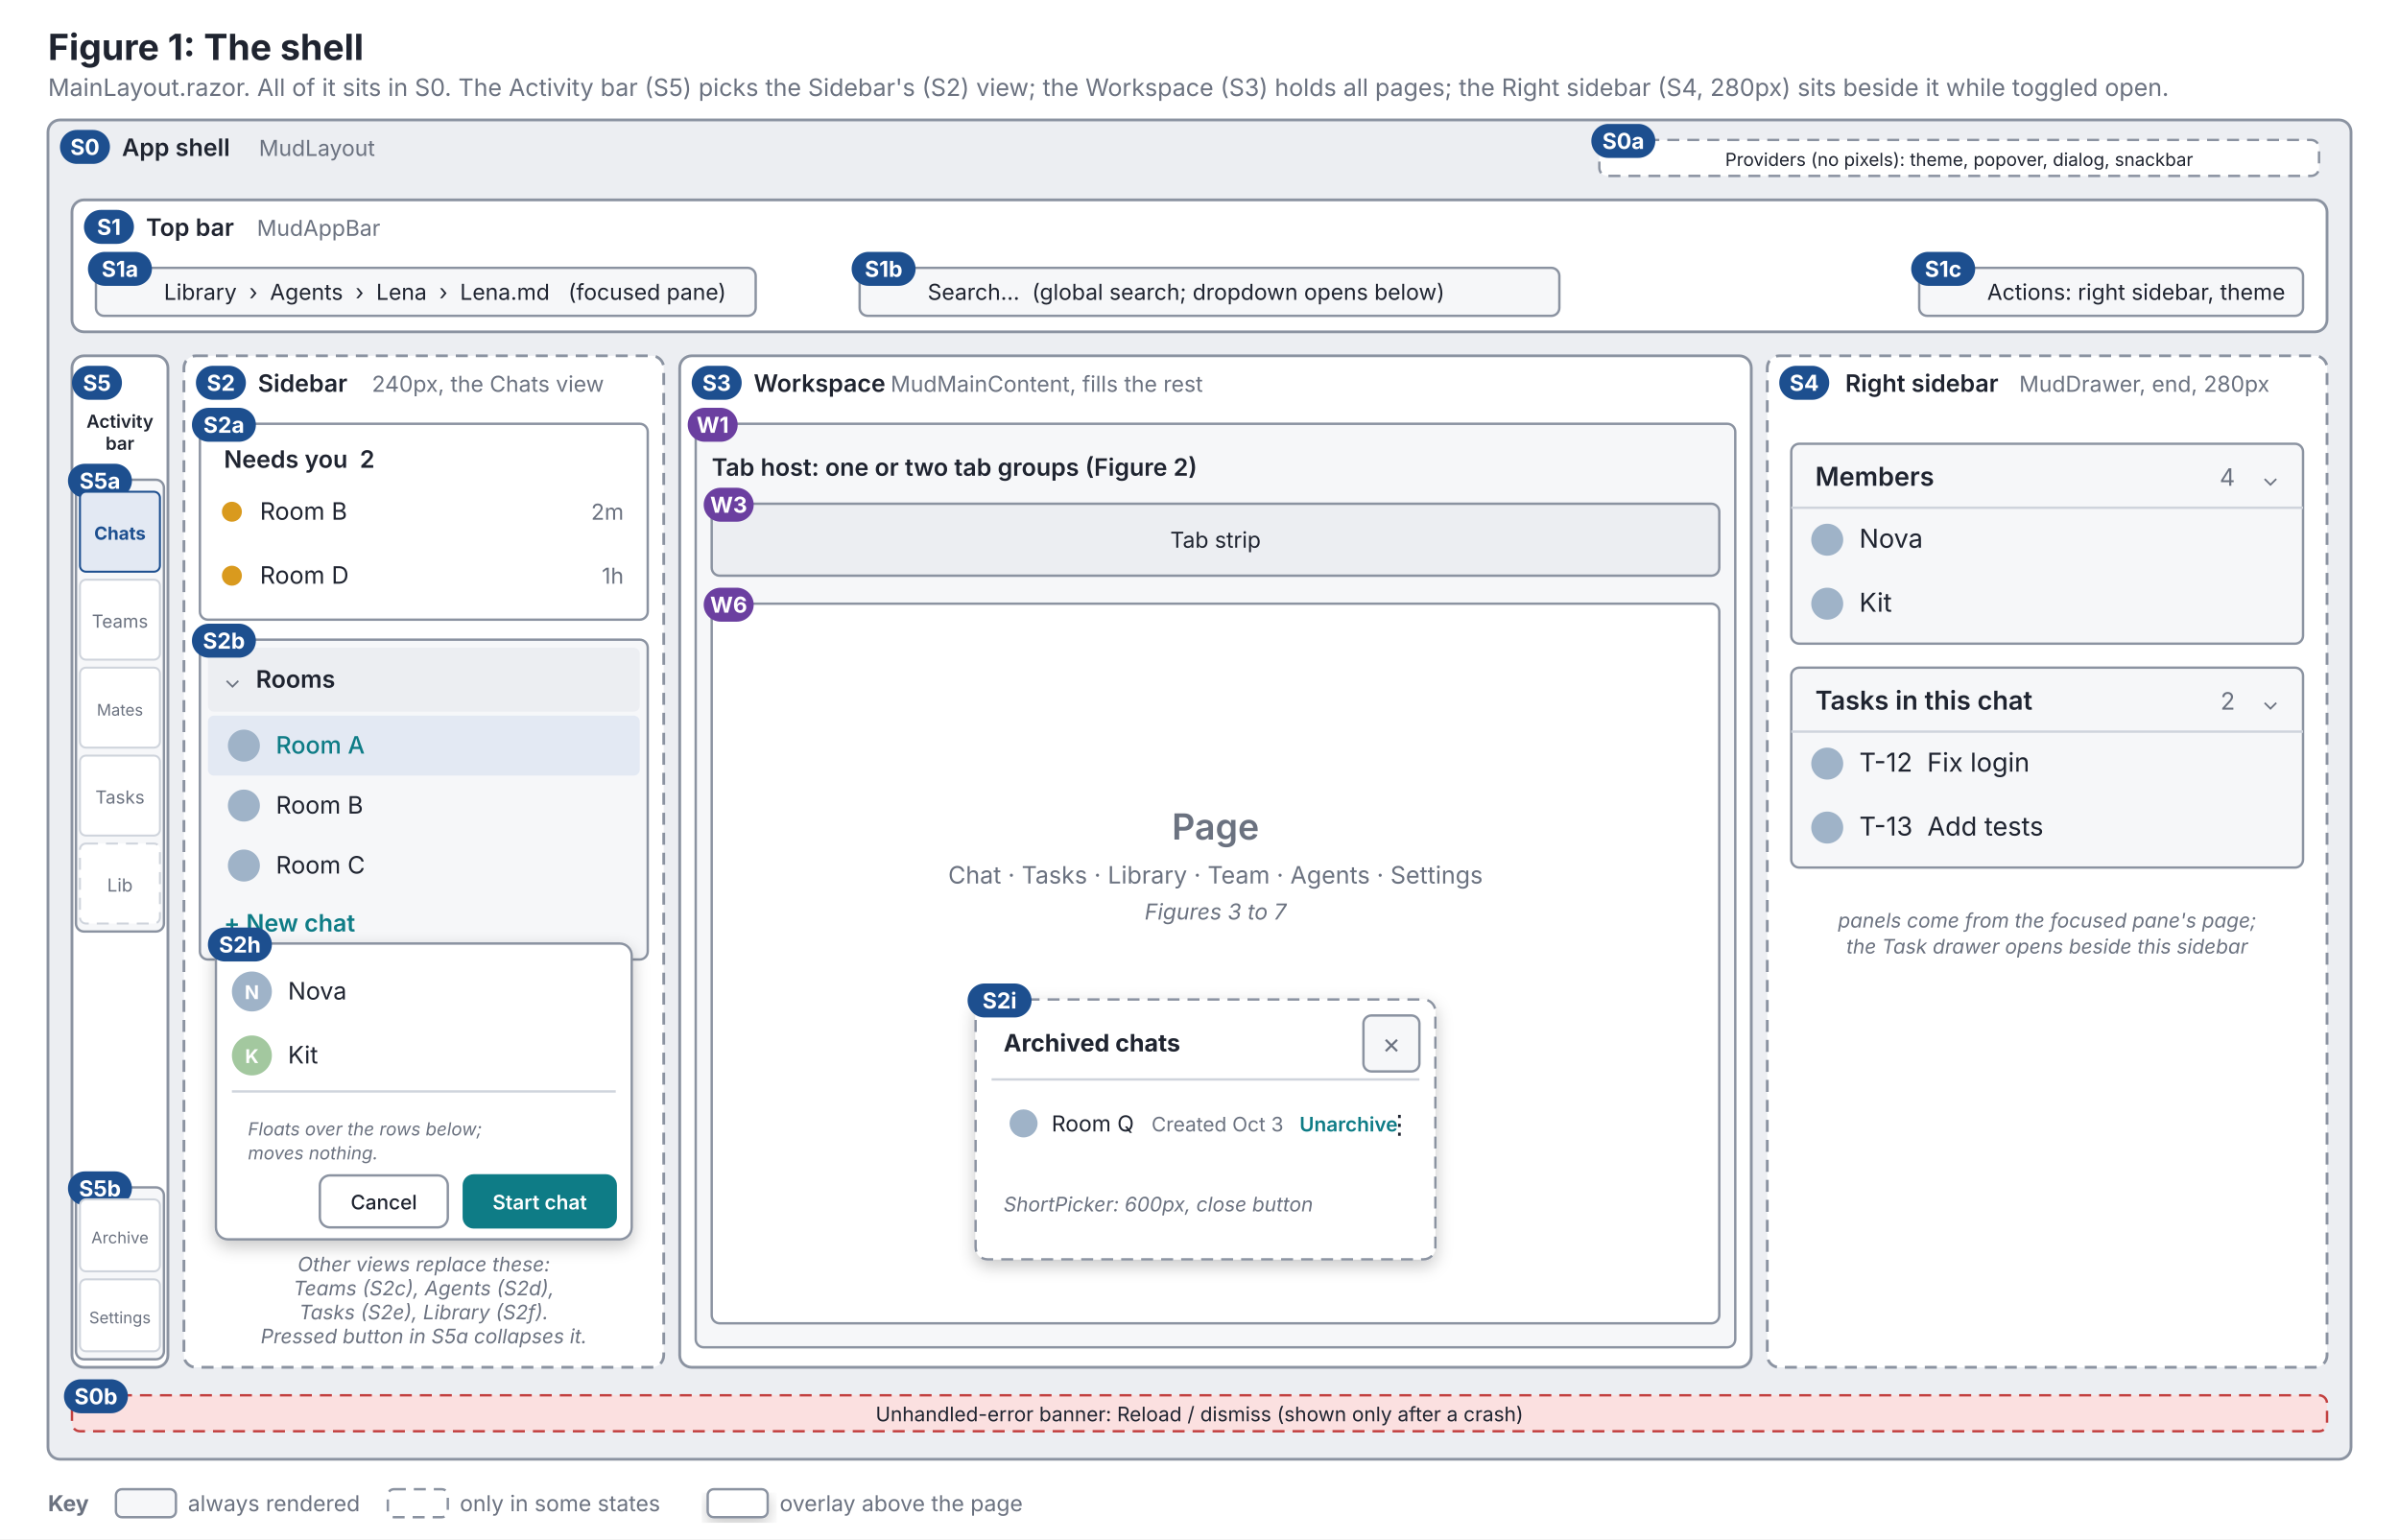
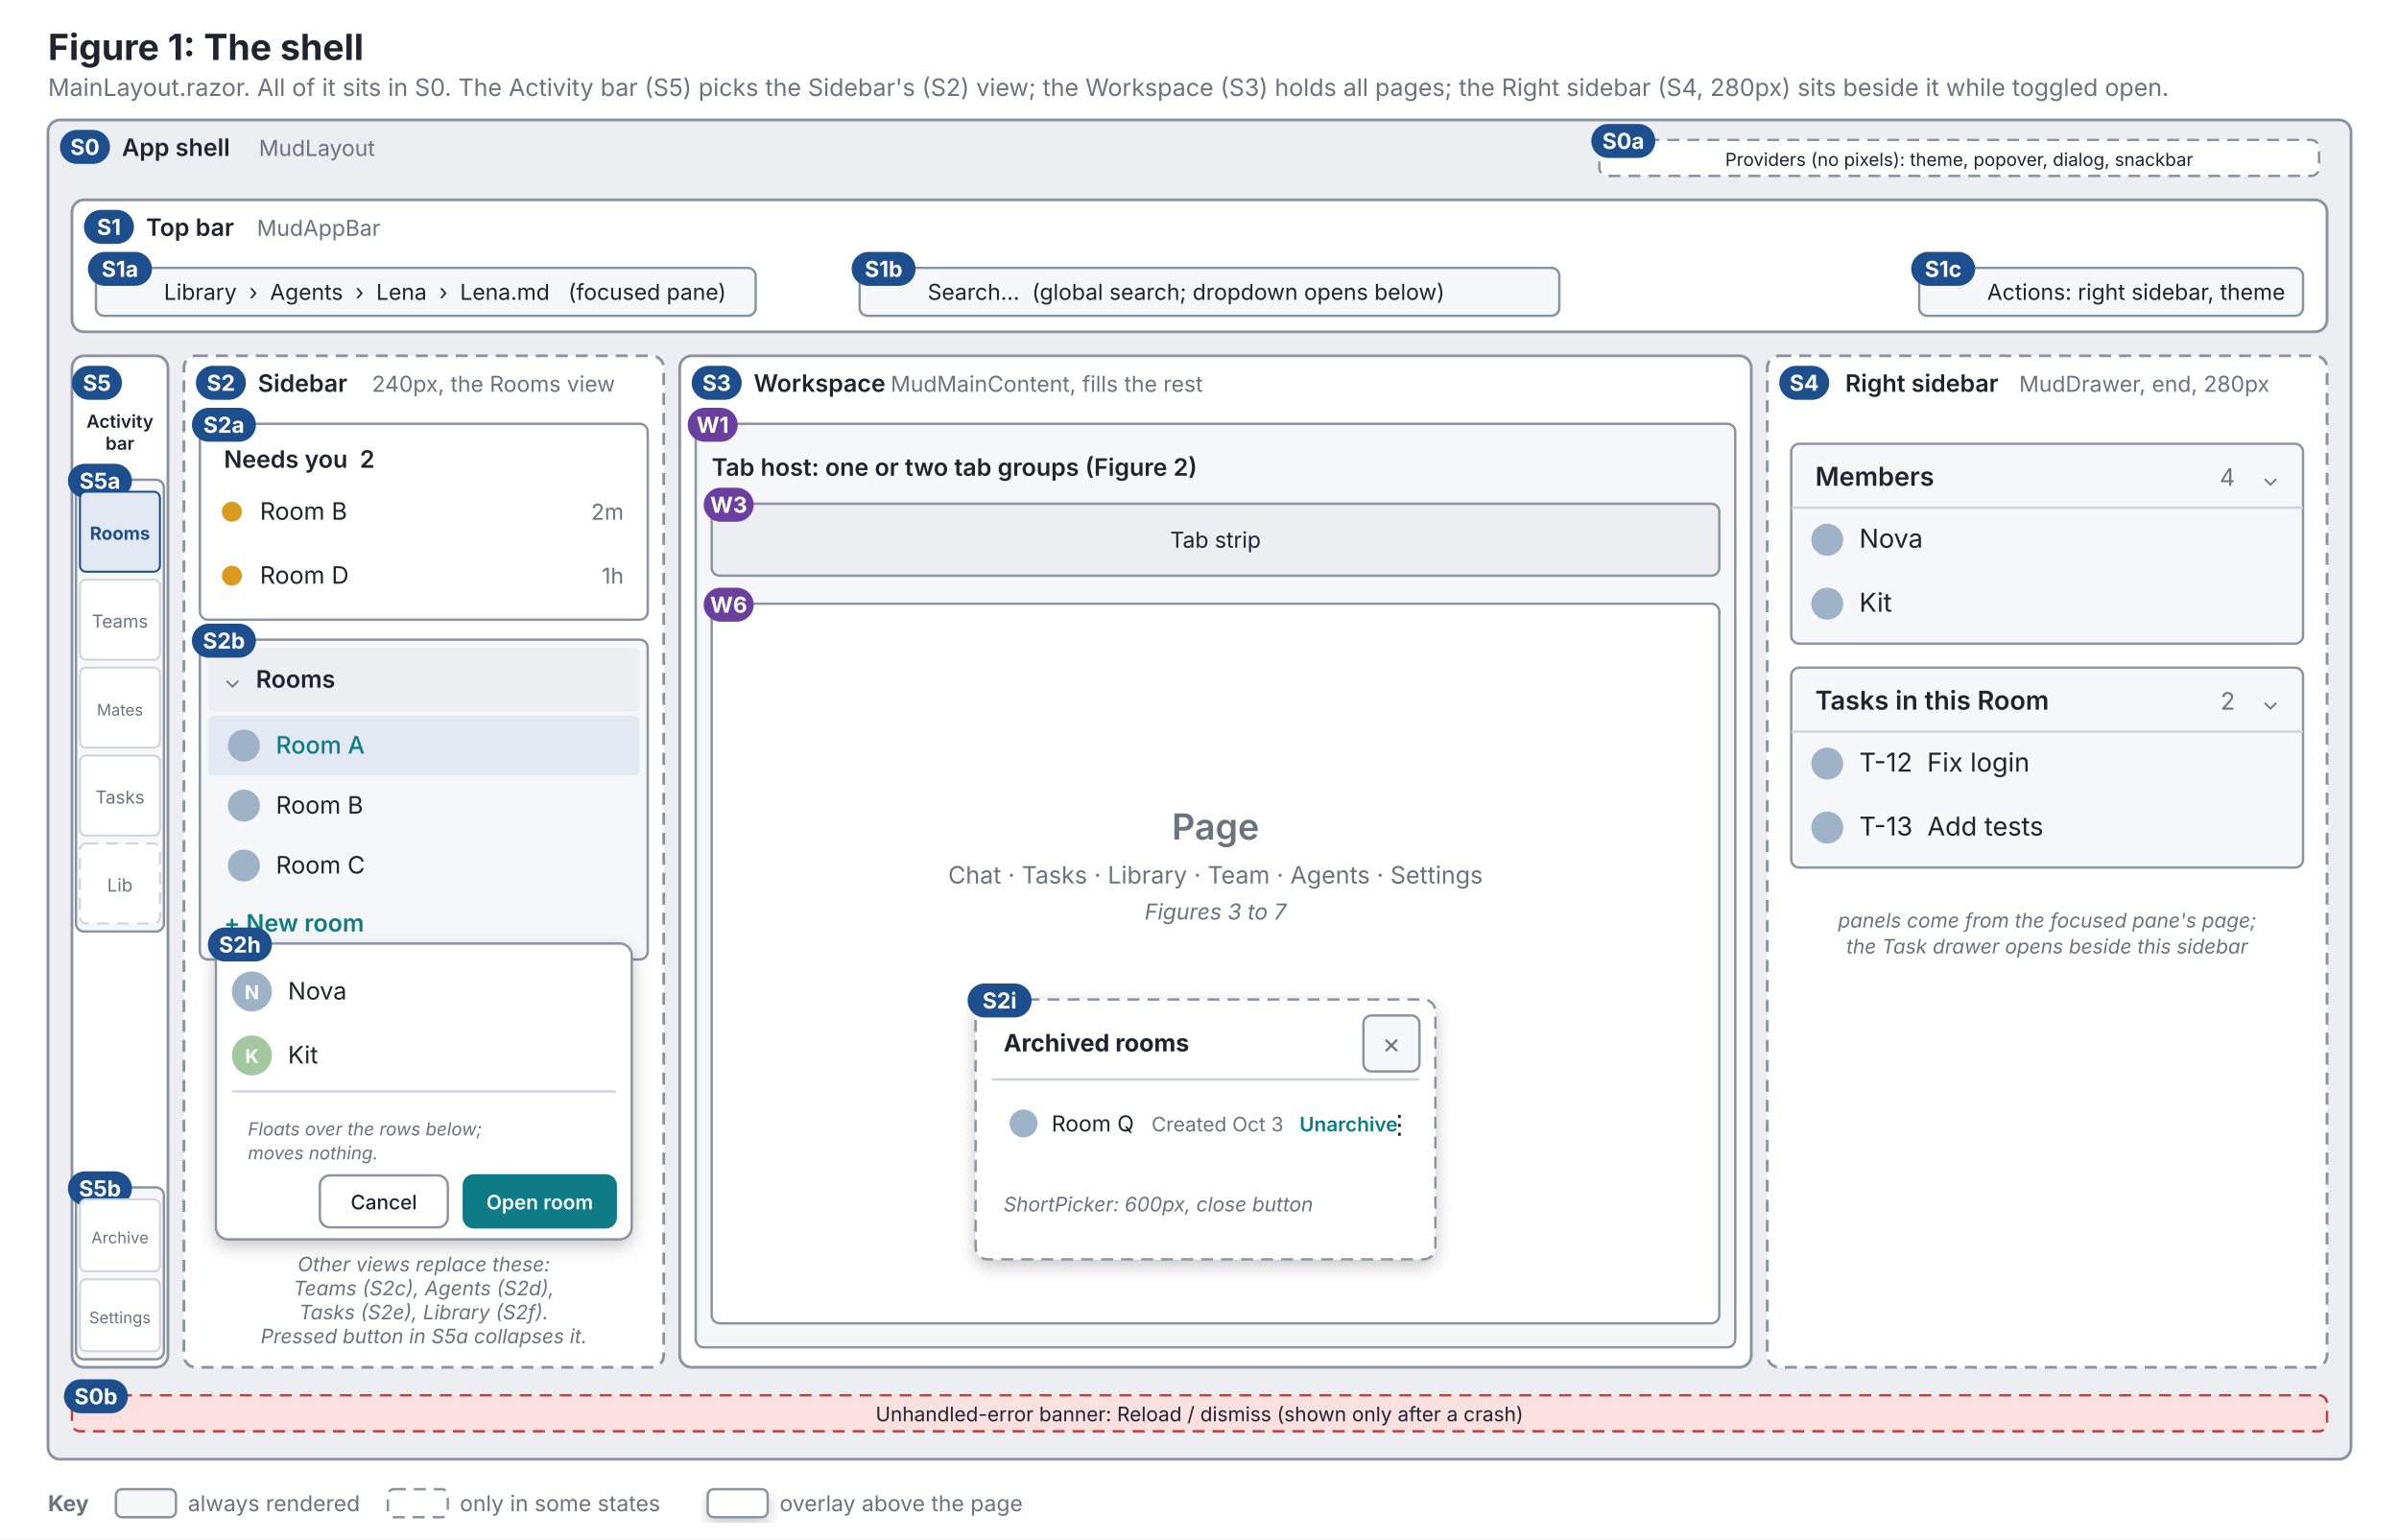
<svg xmlns="http://www.w3.org/2000/svg" viewBox="0 0 1200 770" width="1200" height="770" font-family="Inter, 'Segoe UI', Helvetica, Arial, sans-serif" xml:space="preserve" style="white-space: pre" role="img" aria-label="Figure 1: The shell">
  <defs>
    <filter id="sh" x="-10%" y="-10%" width="125%" height="130%">
      <feDropShadow dx="0" dy="3" stdDeviation="4" flood-color="#000" flood-opacity="0.22" />
    </filter>
    <marker id="ar" viewBox="0 0 10 10" refX="9" refY="5" markerWidth="7" markerHeight="7" orient="auto-start-reverse">
      <path d="M0 0 L10 5 L0 10 z" fill="#6b7280" />
    </marker>
  </defs>
  <rect width="1200" height="770" fill="#ffffff" />
  <text x="24" y="30" font-size="18" font-weight="700" fill="#1f2430" text-anchor="start">Figure 1: The shell</text>
  <text x="24" y="48" font-size="12" font-weight="400" fill="#6b7280" text-anchor="start">MainLayout.razor. All of it sits in S0. The Activity bar (S5) picks the Sidebar's (S2) view; the Workspace (S3) holds all pages; the Right sidebar (S4, 280px) sits beside it while toggled open.</text>
  <rect x="24" y="60" width="1152" height="670" rx="6" fill="#eceef2" stroke="#8b93a1" stroke-width="1.4" />
  <rect x="30" y="65" width="25" height="17" rx="8.5" fill="#1d4f8f" />
  <text x="42.5" y="77.5" font-size="11" font-weight="700" fill="#fff" text-anchor="middle">S0</text>
  <text x="61" y="78" font-size="12" font-weight="600" fill="#1f2430" text-anchor="start">App shell</text>
  <text x="129.5" y="78" font-size="11" font-weight="400" fill="#6b7280" text-anchor="start">MudLayout</text>
  <rect x="800" y="70" width="360" height="18" rx="4" fill="#ffffff" stroke="#8b93a1" stroke-width="1.2" stroke-dasharray="6 4" />
  <text x="980" y="83" font-size="9" font-weight="400" fill="#1f2430" text-anchor="middle">Providers (no pixels): theme, popover, dialog, snackbar</text>
  <rect x="796" y="62" width="32" height="17" rx="8.5" fill="#1d4f8f" />
  <text x="812.0" y="74.5" font-size="11" font-weight="700" fill="#fff" text-anchor="middle">S0a</text>
  <rect x="36" y="100" width="1128" height="66" rx="6" fill="#ffffff" stroke="#8b93a1" stroke-width="1.4" />
  <rect x="42" y="105" width="25" height="17" rx="8.5" fill="#1d4f8f" />
  <text x="54.5" y="117.5" font-size="11" font-weight="700" fill="#fff" text-anchor="middle">S1</text>
  <text x="73" y="118" font-size="12" font-weight="600" fill="#1f2430" text-anchor="start">Top bar</text>
  <text x="128.5" y="118" font-size="11" font-weight="400" fill="#6b7280" text-anchor="start">MudAppBar</text>
  <rect x="48" y="134" width="330" height="24" rx="4" fill="#f6f7f9" stroke="#8b93a1" stroke-width="1.2" />
  <text x="82" y="150" font-size="11" font-weight="400" fill="#1f2430" text-anchor="start">Library  ›  Agents  ›  Lena  ›  Lena.md   (focused pane)</text>
  <rect x="44" y="126" width="32" height="17" rx="8.5" fill="#1d4f8f" />
  <text x="60.0" y="138.5" font-size="11" font-weight="700" fill="#fff" text-anchor="middle">S1a</text>
  <rect x="430" y="134" width="350" height="24" rx="4" fill="#f6f7f9" stroke="#8b93a1" stroke-width="1.2" />
  <text x="464" y="150" font-size="11" font-weight="400" fill="#1f2430" text-anchor="start">Search…  (global search; dropdown opens below)</text>
  <rect x="426" y="126" width="32" height="17" rx="8.5" fill="#1d4f8f" />
  <text x="442.0" y="138.5" font-size="11" font-weight="700" fill="#fff" text-anchor="middle">S1b</text>
  <rect x="960" y="134" width="192" height="24" rx="4" fill="#f6f7f9" stroke="#8b93a1" stroke-width="1.2" />
  <text x="994" y="150" font-size="11" font-weight="400" fill="#1f2430" text-anchor="start">Actions: right sidebar, theme</text>
  <rect x="956" y="126" width="32" height="17" rx="8.5" fill="#1d4f8f" />
  <text x="972.0" y="138.5" font-size="11" font-weight="700" fill="#fff" text-anchor="middle">S1c</text>
  <rect x="36" y="178" width="48" height="506" rx="6" fill="#ffffff" stroke="#8b93a1" stroke-width="1.4" />
  <rect x="36" y="183" width="25" height="17" rx="8.5" fill="#1d4f8f" />
  <text x="48.5" y="195.5" font-size="11" font-weight="700" fill="#fff" text-anchor="middle">S5</text>
  <text x="60" y="214" font-size="9" font-weight="600" fill="#1f2430" text-anchor="middle">Activity</text>
  <text x="60" y="225" font-size="9" font-weight="600" fill="#1f2430" text-anchor="middle">bar</text>
  <rect x="38" y="240" width="44" height="226" rx="4" fill="#f6f7f9" stroke="#8b93a1" stroke-width="1.2" />
  <rect x="34" y="232" width="32" height="17" rx="8.5" fill="#1d4f8f" />
  <text x="50.0" y="244.5" font-size="11" font-weight="700" fill="#fff" text-anchor="middle">S5a</text>
  <rect x="40" y="246" width="40" height="40" rx="3" fill="#e3e9f3" stroke="#1d4f8f" stroke-width="1" />
-   <text x="60" y="270" font-size="9" font-weight="700" fill="#1d4f8f" text-anchor="middle">Chats</text>
+   <text x="60" y="270" font-size="9" font-weight="700" fill="#1d4f8f" text-anchor="middle">Rooms</text>
  <rect x="40" y="290" width="40" height="40" rx="3" fill="#ffffff" stroke="#cfd4dc" stroke-width="1" />
  <text x="60" y="314" font-size="9" font-weight="400" fill="#6b7280" text-anchor="middle">Teams</text>
  <rect x="40" y="334" width="40" height="40" rx="3" fill="#ffffff" stroke="#cfd4dc" stroke-width="1" />
  <text x="60" y="358" font-size="8" font-weight="400" fill="#6b7280" text-anchor="middle">Mates</text>
  <rect x="40" y="378" width="40" height="40" rx="3" fill="#ffffff" stroke="#cfd4dc" stroke-width="1" />
  <text x="60" y="402" font-size="9" font-weight="400" fill="#6b7280" text-anchor="middle">Tasks</text>
  <rect x="40" y="422" width="40" height="40" rx="3" fill="#ffffff" stroke="#cfd4dc" stroke-width="1" stroke-dasharray="6 4" />
  <text x="60" y="446" font-size="9" font-weight="400" fill="#6b7280" text-anchor="middle">Lib</text>
  <rect x="38" y="594" width="44" height="86" rx="4" fill="#f6f7f9" stroke="#8b93a1" stroke-width="1.2" />
  <rect x="34" y="586" width="32" height="17" rx="8.5" fill="#1d4f8f" />
  <text x="50.0" y="598.5" font-size="11" font-weight="700" fill="#fff" text-anchor="middle">S5b</text>
  <rect x="40" y="600" width="40" height="36" rx="3" fill="#ffffff" stroke="#cfd4dc" stroke-width="1" />
  <text x="60" y="622" font-size="8" font-weight="400" fill="#6b7280" text-anchor="middle">Archive</text>
  <rect x="40" y="640" width="40" height="36" rx="3" fill="#ffffff" stroke="#cfd4dc" stroke-width="1" />
  <text x="60" y="662" font-size="8" font-weight="400" fill="#6b7280" text-anchor="middle">Settings</text>
  <rect x="92" y="178" width="240" height="506" rx="6" fill="#ffffff" stroke="#8b93a1" stroke-width="1.4" stroke-dasharray="6 4" />
  <rect x="98" y="183" width="25" height="17" rx="8.5" fill="#1d4f8f" />
  <text x="110.5" y="195.5" font-size="11" font-weight="700" fill="#fff" text-anchor="middle">S2</text>
  <text x="129" y="196" font-size="12" font-weight="600" fill="#1f2430" text-anchor="start">Sidebar</text>
-   <text x="186" y="196" font-size="11" font-weight="400" fill="#6b7280" text-anchor="start">240px, the Chats view</text>
+   <text x="186" y="196" font-size="11" font-weight="400" fill="#6b7280" text-anchor="start">240px, the Rooms view</text>
  <rect x="100" y="212" width="224" height="98" rx="4" fill="#ffffff" stroke="#8b93a1" stroke-width="1.2" />
  <rect x="96" y="204" width="32" height="17" rx="8.5" fill="#1d4f8f" />
  <text x="112.0" y="216.5" font-size="11" font-weight="700" fill="#fff" text-anchor="middle">S2a</text>
  <text x="112" y="234" font-size="12" font-weight="600" fill="#1f2430" text-anchor="start">Needs you  2</text>
  <circle cx="116" cy="256" r="5" fill="#d99a1e" stroke="none" stroke-width="1" />
  <text x="130" y="260" font-size="12" font-weight="400" fill="#1f2430" text-anchor="start">Room B</text>
  <text x="312" y="260" font-size="11" font-weight="400" fill="#6b7280" text-anchor="end">2m</text>
  <circle cx="116" cy="288" r="5" fill="#d99a1e" stroke="none" stroke-width="1" />
  <text x="130" y="292" font-size="12" font-weight="400" fill="#1f2430" text-anchor="start">Room D</text>
  <text x="312" y="292" font-size="11" font-weight="400" fill="#6b7280" text-anchor="end">1h</text>
  <rect x="100" y="320" width="224" height="160" rx="4" fill="#f6f7f9" stroke="#8b93a1" stroke-width="1.2" />
  <rect x="104" y="324" width="216" height="32" rx="3" fill="#eceef2" stroke="none" />
  <text x="112" y="344" font-size="11" font-weight="400" fill="#6b7280" text-anchor="start">⌄</text>
  <text x="128" y="344" font-size="12" font-weight="600" fill="#1f2430" text-anchor="start">Rooms</text>
  <rect x="104" y="358" width="216" height="30" rx="3" fill="#e3e9f3" stroke="none" />
  <circle cx="122" cy="373" r="8" fill="#9fb3c8" stroke="none" stroke-width="1" />
  <text x="138" y="377" font-size="12" font-weight="500" fill="#0e7c86" text-anchor="start">Room A</text>
  <circle cx="122" cy="403" r="8" fill="#9fb3c8" stroke="none" stroke-width="1" />
  <text x="138" y="407" font-size="12" font-weight="400" fill="#1f2430" text-anchor="start">Room B</text>
  <circle cx="122" cy="433" r="8" fill="#9fb3c8" stroke="none" stroke-width="1" />
  <text x="138" y="437" font-size="12" font-weight="400" fill="#1f2430" text-anchor="start">Room C</text>
-   <text x="112" y="466" font-size="12" font-weight="600" fill="#0e7c86" text-anchor="start">+ New chat</text>
+   <text x="112" y="466" font-size="12" font-weight="600" fill="#0e7c86" text-anchor="start">+ New room</text>
  <rect x="96" y="312" width="32" height="17" rx="8.5" fill="#1d4f8f" />
  <text x="112.0" y="324.5" font-size="11" font-weight="700" fill="#fff" text-anchor="middle">S2b</text>
  <rect x="108" y="472" width="208" height="148" rx="6" fill="#ffffff" stroke="#8b93a1" stroke-width="1.2" filter="url(#sh)" />
  <rect x="104" y="464" width="32" height="17" rx="8.5" fill="#1d4f8f" />
  <text x="120.0" y="476.5" font-size="11" font-weight="700" fill="#fff" text-anchor="middle">S2h</text>
  <circle cx="126" cy="496" r="10" fill="#9fb3c8" stroke="none" stroke-width="1" />
  <text x="126" y="499.8" font-size="9.5" font-weight="700" fill="#fff" text-anchor="middle">N</text>
  <text x="144" y="500" font-size="12" font-weight="400" fill="#1f2430" text-anchor="start">Nova</text>
  <circle cx="126" cy="528" r="10" fill="#a3c89f" stroke="none" stroke-width="1" />
  <text x="126" y="531.8" font-size="9.5" font-weight="700" fill="#fff" text-anchor="middle">K</text>
  <text x="144" y="532" font-size="12" font-weight="400" fill="#1f2430" text-anchor="start">Kit</text>
  <line x1="116" y1="546" x2="308" y2="546" stroke="#cfd4dc" stroke-width="1.2" />
  <text x="124" y="568" font-size="9" font-weight="400" fill="#6b7280" text-anchor="start" font-style="italic">Floats over the rows below;</text>
  <text x="124" y="580" font-size="9" font-weight="400" fill="#6b7280" text-anchor="start" font-style="italic">moves nothing.</text>
  <rect x="160" y="588" width="64" height="26" rx="5" fill="#ffffff" stroke="#8b93a1" stroke-width="1.2" />
  <text x="192.0" y="605.0" font-size="10" font-weight="500" fill="#1f2430" text-anchor="middle">Cancel</text>
  <rect x="232" y="588" width="76" height="26" rx="5" fill="#0e7c86" stroke="#0e7c86" stroke-width="1.2" />
-   <text x="270.0" y="605.0" font-size="10" font-weight="600" fill="#fff" text-anchor="middle">Start chat</text>
+   <text x="270.0" y="605.0" font-size="10" font-weight="600" fill="#fff" text-anchor="middle">Open room</text>
  <text x="212" y="636" font-size="10" font-weight="400" fill="#6b7280" text-anchor="middle" font-style="italic">Other views replace these:</text>
  <text x="212" y="648" font-size="10" font-weight="400" fill="#6b7280" text-anchor="middle" font-style="italic">Teams (S2c), Agents (S2d),</text>
  <text x="212" y="660" font-size="10" font-weight="400" fill="#6b7280" text-anchor="middle" font-style="italic">Tasks (S2e), Library (S2f).</text>
  <text x="212" y="672" font-size="10" font-weight="400" fill="#6b7280" text-anchor="middle" font-style="italic">Pressed button in S5a collapses it.</text>
  <rect x="340" y="178" width="536" height="506" rx="6" fill="#ffffff" stroke="#8b93a1" stroke-width="1.4" />
  <rect x="346" y="183" width="25" height="17" rx="8.5" fill="#1d4f8f" />
  <text x="358.5" y="195.5" font-size="11" font-weight="700" fill="#fff" text-anchor="middle">S3</text>
  <text x="377" y="196" font-size="12" font-weight="600" fill="#1f2430" text-anchor="start">Workspace</text>
  <text x="445.5" y="196" font-size="11" font-weight="400" fill="#6b7280" text-anchor="start">MudMainContent, fills the rest</text>
  <rect x="348" y="212" width="520" height="462" rx="4" fill="#f6f7f9" stroke="#8b93a1" stroke-width="1.2" />
  <rect x="344" y="204" width="25" height="17" rx="8.5" fill="#6b3fa0" />
  <text x="356.5" y="216.5" font-size="11" font-weight="700" fill="#fff" text-anchor="middle">W1</text>
  <text x="356" y="238" font-size="12" font-weight="600" fill="#1f2430" text-anchor="start">Tab host: one or two tab groups (Figure 2)</text>
  <rect x="356" y="252" width="504" height="36" rx="4" fill="#eceef2" stroke="#8b93a1" stroke-width="1.2" />
  <text x="608" y="274" font-size="11" font-weight="400" fill="#1f2430" text-anchor="middle">Tab strip</text>
  <rect x="352" y="244" width="25" height="17" rx="8.5" fill="#6b3fa0" />
  <text x="364.5" y="256.5" font-size="11" font-weight="700" fill="#fff" text-anchor="middle">W3</text>
  <rect x="356" y="302" width="504" height="360" rx="4" fill="#ffffff" stroke="#8b93a1" stroke-width="1.2" />
  <rect x="352" y="294" width="25" height="17" rx="8.5" fill="#6b3fa0" />
  <text x="364.5" y="306.5" font-size="11" font-weight="700" fill="#fff" text-anchor="middle">W6</text>
  <text x="608" y="420" font-size="18" font-weight="600" fill="#6b7280" text-anchor="middle">Page</text>
  <text x="608" y="442" font-size="12" font-weight="400" fill="#6b7280" text-anchor="middle">Chat · Tasks · Library · Team · Agents · Settings</text>
  <text x="608" y="460" font-size="11" font-weight="400" fill="#6b7280" text-anchor="middle" font-style="italic">Figures 3 to 7</text>
  <rect x="488" y="500" width="230" height="130" rx="6" fill="#ffffff" stroke="#8b93a1" stroke-width="1.2" stroke-dasharray="6 4" filter="url(#sh)" />
  <rect x="484" y="492" width="32" height="17" rx="8.5" fill="#1d4f8f" />
  <text x="500.0" y="504.5" font-size="11" font-weight="700" fill="#fff" text-anchor="middle">S2i</text>
-   <text x="502" y="526" font-size="12" font-weight="700" fill="#1f2430" text-anchor="start">Archived chats</text>
+   <text x="502" y="526" font-size="12" font-weight="700" fill="#1f2430" text-anchor="start">Archived rooms</text>
  <rect x="682" y="508" width="28" height="28" rx="4" fill="#f6f7f9" stroke="#8b93a1" stroke-width="1.2" />
  <text x="696" y="527" font-size="11" font-weight="400" fill="#6b7280" text-anchor="middle">✕</text>
  <line x1="496" y1="540" x2="710" y2="540" stroke="#cfd4dc" stroke-width="1.2" />
  <circle cx="512" cy="562" r="7" fill="#9fb3c8" stroke="none" stroke-width="1" />
  <text x="526" y="566" font-size="11" font-weight="400" fill="#1f2430" text-anchor="start">Room Q</text>
  <text x="576" y="566" font-size="10" font-weight="400" fill="#6b7280" text-anchor="start">Created Oct 3</text>
  <text x="650" y="566" font-size="10" font-weight="600" fill="#0e7c86" text-anchor="start">Unarchive</text>
  <text x="700" y="567" font-size="13" font-weight="400" fill="#1f2430" text-anchor="middle">⋮</text>
  <text x="502" y="606" font-size="10" font-weight="400" fill="#6b7280" text-anchor="start" font-style="italic">ShortPicker: 600px, close button</text>
  <rect x="884" y="178" width="280" height="506" rx="6" fill="#ffffff" stroke="#8b93a1" stroke-width="1.4" stroke-dasharray="6 4" />
  <rect x="890" y="183" width="25" height="17" rx="8.5" fill="#1d4f8f" />
  <text x="902.5" y="195.5" font-size="11" font-weight="700" fill="#fff" text-anchor="middle">S4</text>
  <text x="923" y="196" font-size="12" font-weight="600" fill="#1f2430" text-anchor="start">Right sidebar</text>
  <text x="1010" y="196" font-size="11" font-weight="400" fill="#6b7280" text-anchor="start">MudDrawer, end, 280px</text>
  <rect x="896" y="222" width="256" height="100" rx="4" fill="#f6f7f9" stroke="#8b93a1" stroke-width="1.2" />
  <text x="908" y="243" font-size="13" font-weight="600" fill="#1f2430" text-anchor="start">Members</text>
  <text x="1118" y="243" font-size="12" font-weight="400" fill="#6b7280" text-anchor="end">4</text>
  <text x="1140" y="243" font-size="11" font-weight="400" fill="#6b7280" text-anchor="end">⌄</text>
  <line x1="896" y1="254" x2="1152" y2="254" stroke="#cfd4dc" stroke-width="1.2" />
  <circle cx="914" cy="270" r="8" fill="#9fb3c8" stroke="none" stroke-width="1" />
  <text x="930" y="274" font-size="13" font-weight="400" fill="#1f2430" text-anchor="start">Nova</text>
  <circle cx="914" cy="302" r="8" fill="#9fb3c8" stroke="none" stroke-width="1" />
  <text x="930" y="306" font-size="13" font-weight="400" fill="#1f2430" text-anchor="start">Kit</text>
  <rect x="896" y="334" width="256" height="100" rx="4" fill="#f6f7f9" stroke="#8b93a1" stroke-width="1.2" />
-   <text x="908" y="355" font-size="13" font-weight="600" fill="#1f2430" text-anchor="start">Tasks in this chat</text>
+   <text x="908" y="355" font-size="13" font-weight="600" fill="#1f2430" text-anchor="start">Tasks in this Room</text>
  <text x="1118" y="355" font-size="12" font-weight="400" fill="#6b7280" text-anchor="end">2</text>
  <text x="1140" y="355" font-size="11" font-weight="400" fill="#6b7280" text-anchor="end">⌄</text>
  <line x1="896" y1="366" x2="1152" y2="366" stroke="#cfd4dc" stroke-width="1.2" />
  <circle cx="914" cy="382" r="8" fill="#9fb3c8" stroke="none" stroke-width="1" />
  <text x="930" y="386" font-size="13" font-weight="400" fill="#1f2430" text-anchor="start">T-12  Fix login</text>
  <circle cx="914" cy="414" r="8" fill="#9fb3c8" stroke="none" stroke-width="1" />
  <text x="930" y="418" font-size="13" font-weight="400" fill="#1f2430" text-anchor="start">T-13  Add tests</text>
  <text x="1024" y="464" font-size="10" font-weight="400" fill="#6b7280" text-anchor="middle" font-style="italic">panels come from the focused pane's page;</text>
  <text x="1024" y="477" font-size="10" font-weight="400" fill="#6b7280" text-anchor="middle" font-style="italic">the Task drawer opens beside this sidebar</text>
  <rect x="36" y="698" width="1128" height="18" rx="4" fill="#fbe0e0" stroke="#c24040" stroke-width="1.2" stroke-dasharray="6 4" />
  <text x="600" y="711" font-size="10" font-weight="400" fill="#1f2430" text-anchor="middle">Unhandled-error banner: Reload / dismiss (shown only after a crash)</text>
  <rect x="32" y="690" width="32" height="17" rx="8.5" fill="#1d4f8f" />
  <text x="48.0" y="702.5" font-size="11" font-weight="700" fill="#fff" text-anchor="middle">S0b</text>
  <text x="24" y="756" font-size="11" font-weight="700" fill="#6b7280" text-anchor="start">Key</text>
  <rect x="58" y="745" width="30" height="14" rx="3" fill="#f6f7f9" stroke="#8b93a1" stroke-width="1.2" />
  <text x="94" y="756" font-size="11" font-weight="400" fill="#6b7280" text-anchor="start">always rendered</text>
  <rect x="194" y="745" width="30" height="14" rx="3" fill="#ffffff" stroke="#8b93a1" stroke-width="1.2" stroke-dasharray="6 4" />
  <text x="230" y="756" font-size="11" font-weight="400" fill="#6b7280" text-anchor="start">only in some states</text>
  <rect x="354" y="745" width="30" height="14" rx="3" fill="#ffffff" stroke="#8b93a1" stroke-width="1.2" filter="url(#sh)" />
  <text x="390" y="756" font-size="11" font-weight="400" fill="#6b7280" text-anchor="start">overlay above the page</text>
</svg>
